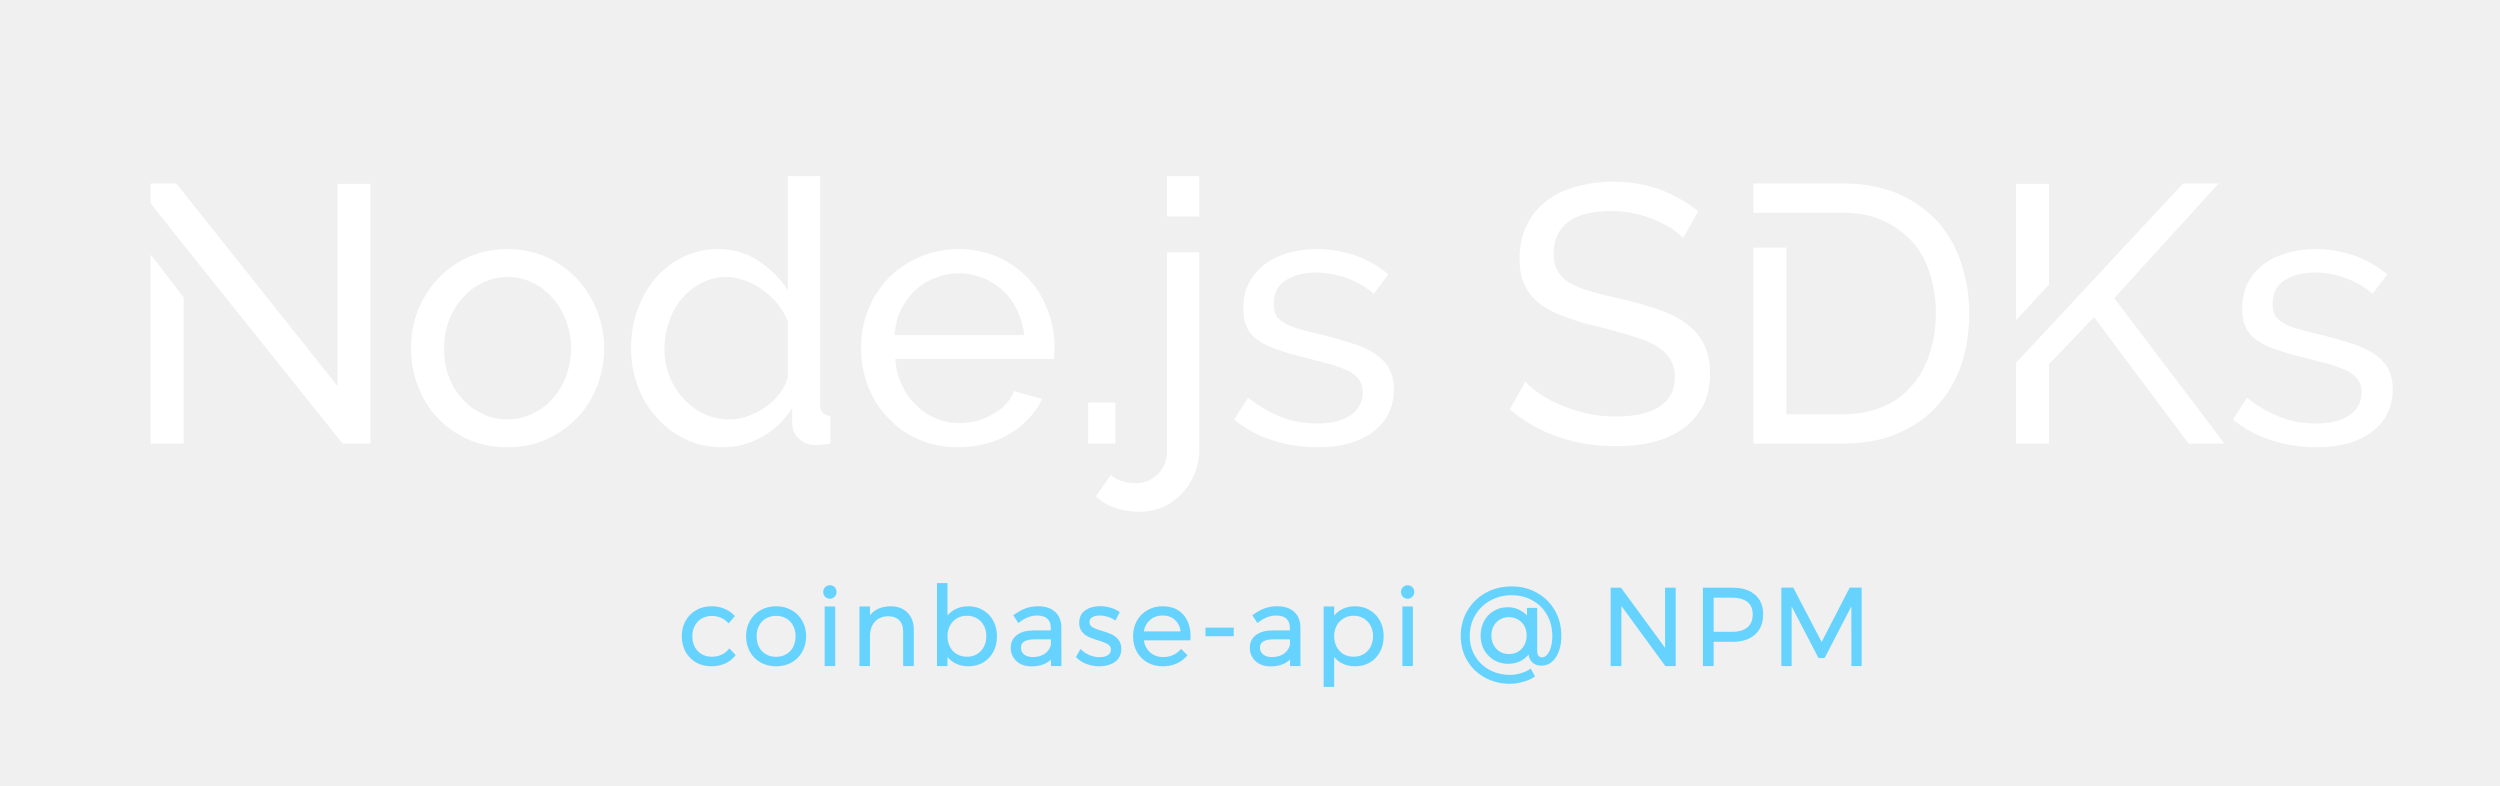
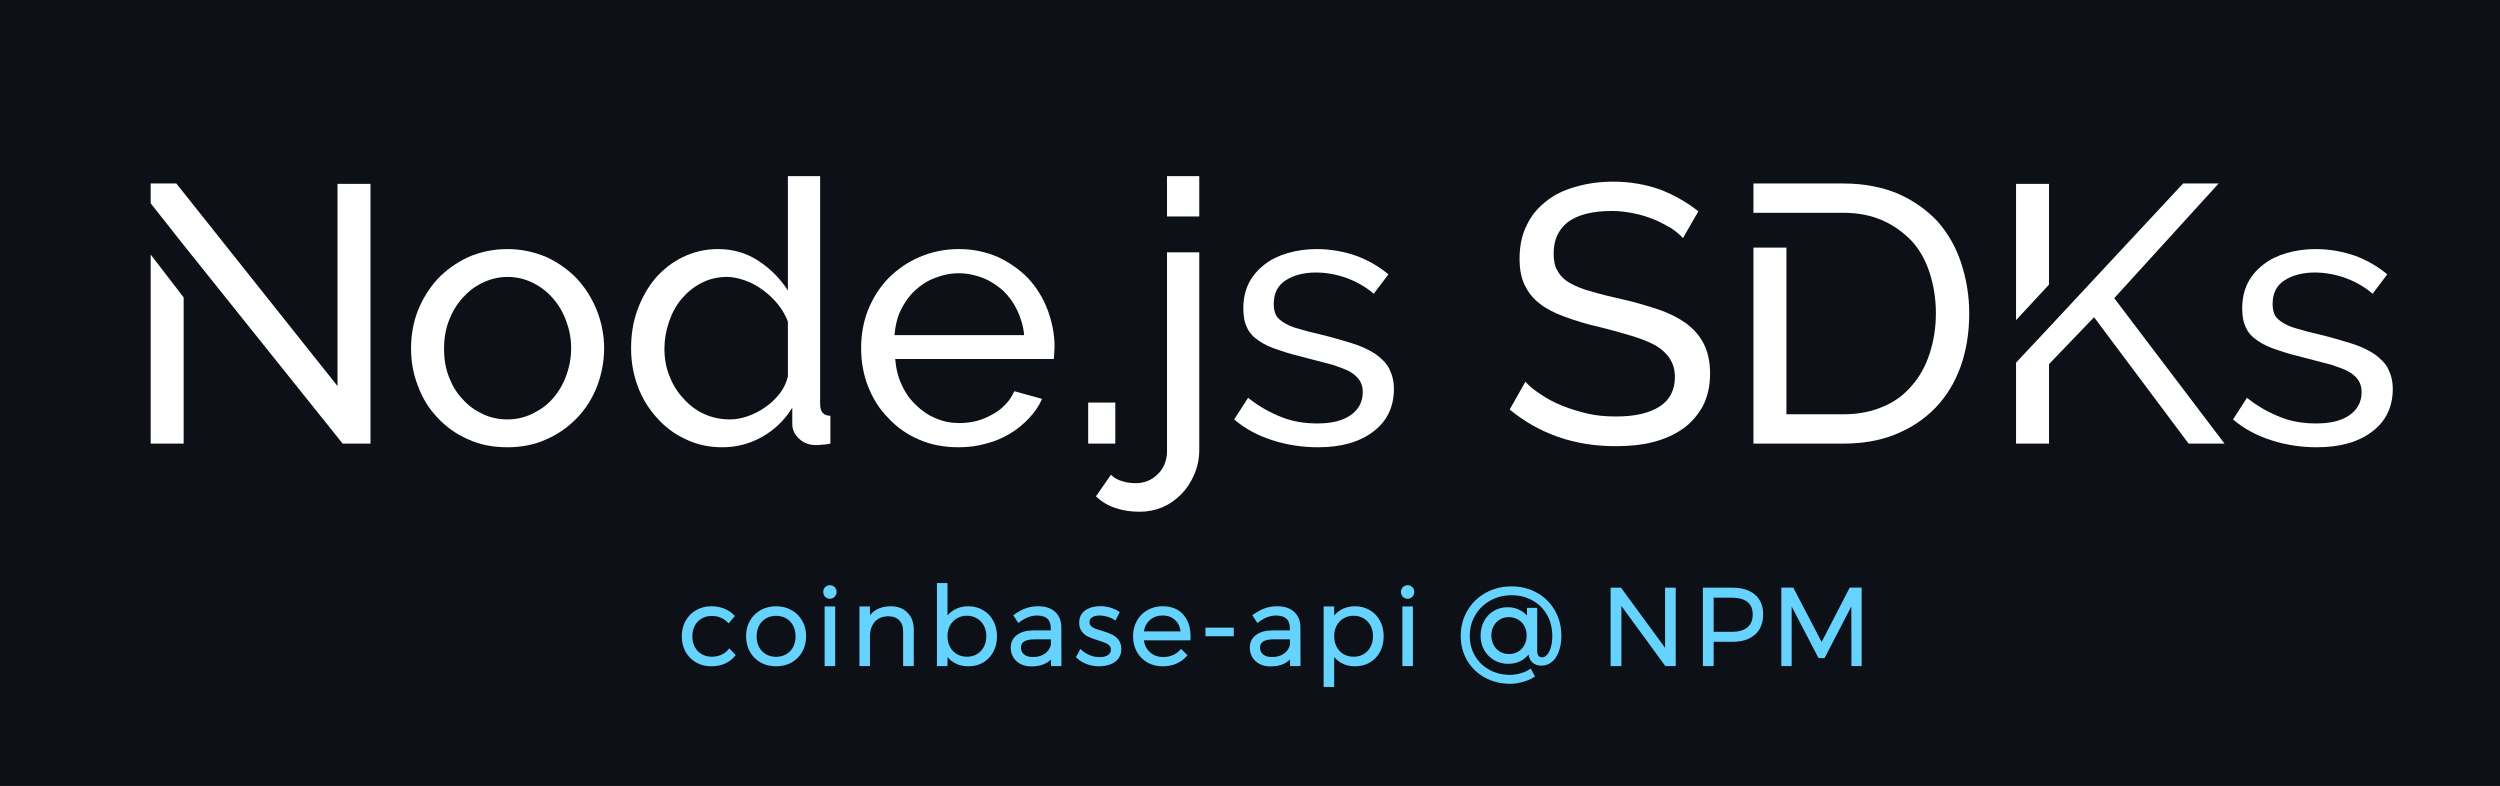
<svg xmlns="http://www.w3.org/2000/svg" viewBox="167.086 267.186 678.044 213.165" width="678.044px" height="213.165px">
+   <rect x="167.086" y="267.186" width="678.044" height="213.165" fill="#0d1117" />
  <g id="logo-group" fill="#FFFFFF" transform="matrix(1, 0, 0, 1, 7.105427357601002e-15, 0)">
    <image id="container" x="51.2" y="-76.8" width="921.6" height="921.6" style="display: none;" transform="translate(0 0)" fill="#FFFFFF" />
    <g id="logo-center" transform="translate(157.9514 0)" fill="#FFFFFF">
      <image id="icon_container" x="0" y="0" style="display: none;" fill="#FFFFFF" />
      <g id="slogan" style="font-style:normal;font-weight:300;font-size:32px;line-height:1;font-family:Montserrat;font-variant-ligatures:none;text-align:center;text-anchor:middle" transform="translate(0 0)" fill="#FFFFFF">
        <path id="path387581" style="font-style:normal;font-weight:300;font-size:32px;line-height:1;font-family:Montserrat;font-variant-ligatures:none;text-align:center;text-anchor:middle" d="m 364.035,-12.96 q -2.048,-1.984 -5.024,-1.984 -1.792,0 -3.232,0.832 -1.44,0.832 -2.24,2.336 -0.8,1.472 -0.8,3.392 0,1.92 0.8,3.424 0.8,1.504 2.24,2.336 1.44,0.832 3.232,0.832 1.632,0 2.976,-0.576 1.376,-0.576 2.304,-1.664 l 1.216,1.28 q -1.12,1.344 -2.816,2.08 -1.696,0.736 -3.776,0.736 -2.4,0 -4.288,-1.056 -1.888,-1.088 -2.976,-3.008 -1.056,-1.952 -1.056,-4.384 0,-2.432 1.056,-4.352 1.088,-1.952 2.976,-3.008 1.888,-1.088 4.288,-1.088 1.952,0 3.552,0.64 1.632,0.64 2.784,1.792 z" stroke-width="1" stroke-linejoin="miter" stroke-miterlimit="2" fill="#66D3FF" stroke="#66D3FF" transform="translate(-157.9514 373.6418) translate(352.454 58.42688) scale(0.91) translate(-350.5947 16.832)" />
        <path id="path387583" style="font-style:normal;font-weight:300;font-size:32px;line-height:1;font-family:Montserrat;font-variant-ligatures:none;text-align:center;text-anchor:middle" d="m 376.2,-16.832 q 2.432,0 4.352,1.088 1.92,1.056 3.008,2.976 1.088,1.92 1.088,4.352 0,2.464 -1.088,4.416 -1.088,1.92 -3.008,3.008 -1.92,1.056 -4.352,1.056 -2.432,0 -4.352,-1.056 -1.92,-1.088 -3.008,-3.008 -1.088,-1.952 -1.088,-4.416 0,-2.432 1.088,-4.352 1.088,-1.92 3.008,-2.976 1.92,-1.088 4.352,-1.088 z m 0,1.856 q -1.824,0 -3.264,0.832 -1.44,0.832 -2.24,2.336 -0.8,1.504 -0.8,3.424 0,1.952 0.8,3.456 0.8,1.504 2.24,2.336 1.44,0.832 3.264,0.832 1.824,0 3.264,-0.832 1.44,-0.832 2.24,-2.336 0.8,-1.504 0.8,-3.456 0,-1.92 -0.8,-3.424 -0.8,-1.504 -2.24,-2.336 -1.44,-0.832 -3.264,-0.832 z" stroke-width="1" stroke-linejoin="miter" stroke-miterlimit="2" fill="#66D3FF" stroke="#66D3FF" transform="translate(-157.9514 373.6418) translate(369.8869 58.42688) scale(0.91) translate(-367.7518 16.832)" />
        <path id="path387585" style="font-style:normal;font-weight:300;font-size:32px;line-height:1;font-family:Montserrat;font-variant-ligatures:none;text-align:center;text-anchor:middle" d="m 389.167,-16.768 h 2.144 V 0 h -2.144 z m 1.088,-6.336 q 0.64,0 1.056,0.448 0.416,0.416 0.416,1.056 0,0.64 -0.448,1.088 -0.416,0.448 -1.024,0.448 -0.64,0 -1.088,-0.448 -0.416,-0.448 -0.416,-1.088 0,-0.64 0.416,-1.056 0.448,-0.448 1.088,-0.448 z" stroke-width="1" stroke-linejoin="miter" stroke-miterlimit="2" fill="#66D3FF" stroke="#66D3FF" transform="translate(-157.9514 373.6418) translate(390.8164 52.71936) scale(0.91) translate(-388.7513 23.104)" />
        <path id="path387587" style="font-style:normal;font-weight:300;font-size:32px;line-height:1;font-family:Montserrat;font-variant-ligatures:none;text-align:center;text-anchor:middle" d="m 406.31,-16.832 q 3.008,0 4.704,1.76 1.728,1.728 1.728,4.768 V 0 h -2.176 v -9.792 q 0,-2.368 -1.312,-3.712 -1.312,-1.344 -3.648,-1.344 -2.592,0.032 -4.16,1.6 -1.536,1.568 -1.76,4.224 V 0 h -2.144 v -16.768 h 2.144 v 3.904 q 0.864,-1.952 2.528,-2.944 1.696,-0.992 4.096,-1.024 z" stroke-width="1" stroke-linejoin="miter" stroke-miterlimit="2" fill="#66D3FF" stroke="#66D3FF" transform="translate(-157.9514 373.6418) translate(400.6362 58.42688) scale(0.91) translate(-397.5423 16.832)" />
        <path id="path387589" style="font-style:normal;font-weight:300;font-size:32px;line-height:1;font-family:Montserrat;font-variant-ligatures:none;text-align:center;text-anchor:middle" d="m 427.472,-16.832 q 2.336,0 4.16,1.088 1.856,1.056 2.88,3.008 1.024,1.92 1.024,4.384 0,2.432 -1.024,4.352 -1.024,1.92 -2.848,3.008 -1.824,1.056 -4.16,1.056 -2.304,0 -4.032,-1.024 -1.728,-1.056 -2.688,-2.912 V 0 h -2.144 v -23.744 h 2.144 v 10.848 q 0.928,-1.856 2.656,-2.88 1.76,-1.056 4.032,-1.056 z m -0.384,15.04 q 1.792,0 3.232,-0.832 1.44,-0.864 2.24,-2.368 0.8,-1.504 0.8,-3.424 0,-1.888 -0.8,-3.392 -0.8,-1.504 -2.24,-2.336 -1.44,-0.864 -3.232,-0.864 -1.824,0 -3.264,0.864 -1.408,0.832 -2.24,2.336 -0.8,1.504 -0.8,3.392 0,1.92 0.8,3.424 0.8,1.504 2.24,2.368 1.44,0.832 3.264,0.832 z" stroke-width="1" stroke-linejoin="miter" stroke-miterlimit="2" fill="#66D3FF" stroke="#66D3FF" transform="translate(-157.9514 373.6418) translate(421.655 52.13696) scale(0.91) translate(-418.6397 23.744)" />
        <path id="path387591" style="font-style:normal;font-weight:300;font-size:32px;line-height:1;font-family:Montserrat;font-variant-ligatures:none;text-align:center;text-anchor:middle" d="m 450.633,0 -0.032,-2.816 q -0.992,1.472 -2.592,2.208 -1.6,0.704 -3.68,0.704 -1.696,0 -3.008,-0.64 -1.28,-0.672 -1.984,-1.824 -0.704,-1.152 -0.704,-2.592 0,-2.176 1.664,-3.424 1.696,-1.248 4.64,-1.248 h 5.632 v -1.28 q 0,-1.984 -1.184,-3.072 -1.184,-1.088 -3.456,-1.088 -2.688,0 -5.408,2.016 l -0.96,-1.472 q 1.696,-1.184 3.232,-1.728 1.536,-0.576 3.52,-0.576 3.04,0 4.704,1.536 1.664,1.504 1.696,4.192 L 452.745,0 Z m -5.92,-1.696 q 2.24,0 3.776,-1.024 1.568,-1.056 2.112,-2.944 v -2.304 h -5.408 q -2.208,0 -3.36,0.736 -1.152,0.736 -1.152,2.208 0,1.504 1.088,2.432 1.12,0.896 2.944,0.896 z" stroke-width="1" stroke-linejoin="miter" stroke-miterlimit="2" fill="#66D3FF" stroke="#66D3FF" transform="translate(-157.9514 373.6418) translate(441.6686 58.42688) scale(0.91) translate(-438.6327 16.832)" />
        <path id="path387593" style="font-style:normal;font-weight:300;font-size:32px;line-height:1;font-family:Montserrat;font-variant-ligatures:none;text-align:center;text-anchor:middle" d="m 467.152,-13.792 q -0.96,-0.608 -2.144,-0.928 -1.184,-0.352 -2.336,-0.352 -1.6,0 -2.592,0.64 -0.96,0.608 -0.96,1.856 0,0.864 0.512,1.408 0.544,0.544 1.312,0.896 0.8,0.32 2.208,0.736 1.728,0.512 2.816,1.024 1.088,0.48 1.856,1.44 0.768,0.928 0.768,2.464 0,2.272 -1.728,3.488 -1.728,1.184 -4.32,1.184 -1.824,0 -3.52,-0.608 -1.696,-0.608 -2.848,-1.728 l 0.864,-1.536 q 1.088,0.992 2.56,1.568 1.504,0.576 3.04,0.576 1.696,0 2.752,-0.704 1.088,-0.704 1.088,-2.048 0,-0.928 -0.544,-1.504 -0.544,-0.608 -1.376,-0.928 -0.8,-0.352 -2.24,-0.8 -1.696,-0.512 -2.752,-0.992 -1.056,-0.48 -1.792,-1.376 -0.736,-0.928 -0.736,-2.4 0,-2.208 1.632,-3.328 1.664,-1.12 4.128,-1.12 1.44,0 2.784,0.384 1.344,0.384 2.4,1.056 z" stroke-width="1" stroke-linejoin="miter" stroke-miterlimit="2" fill="#66D3FF" stroke="#66D3FF" transform="translate(-157.9514 373.6418) translate(459.4527 58.39776) scale(0.91) translate(-456.1757 16.864)" />
        <path id="path387595" style="font-style:normal;font-weight:300;font-size:32px;line-height:1;font-family:Montserrat;font-variant-ligatures:none;text-align:center;text-anchor:middle" d="m 479.383,-16.832 q 3.904,0 5.952,2.496 2.048,2.464 1.888,6.656 h -13.984 q 0.224,2.688 1.984,4.352 1.76,1.632 4.352,1.632 1.6,0 2.976,-0.576 1.376,-0.576 2.368,-1.632 l 1.216,1.216 q -1.216,1.312 -2.944,2.048 -1.696,0.704 -3.744,0.704 -2.432,0 -4.32,-1.056 -1.888,-1.088 -2.976,-3.008 -1.056,-1.92 -1.056,-4.384 0,-2.432 1.056,-4.352 1.088,-1.952 2.976,-3.008 1.888,-1.088 4.256,-1.088 z m 5.92,7.488 q -0.16,-2.624 -1.76,-4.16 -1.568,-1.568 -4.128,-1.568 -2.528,0 -4.224,1.568 -1.696,1.568 -1.952,4.16 z" stroke-width="1" stroke-linejoin="miter" stroke-miterlimit="2" fill="#66D3FF" stroke="#66D3FF" transform="translate(-157.9514 373.6418) translate(474.849 58.42688) scale(0.91) translate(-471.0947 16.832)" />
        <path id="path387597" style="font-style:normal;font-weight:300;font-size:32px;line-height:1;font-family:Montserrat;font-variant-ligatures:none;text-align:center;text-anchor:middle" d="m 490.674,-10.464 h 7.424 v 1.568 h -7.424 z" stroke-width="1" stroke-linejoin="miter" stroke-miterlimit="2" fill="#66D3FF" stroke="#66D3FF" transform="translate(-157.9514 373.6418) translate(494.4859 64.22176) scale(0.91) translate(-490.6737 10.464)" />
        <path id="path387599" style="font-style:normal;font-weight:300;font-size:32px;line-height:1;font-family:Montserrat;font-variant-ligatures:none;text-align:center;text-anchor:middle" d="m 513.883,0 -0.032,-2.816 q -0.992,1.472 -2.592,2.208 -1.6,0.704 -3.68,0.704 -1.696,0 -3.008,-0.64 -1.28,-0.672 -1.984,-1.824 -0.704,-1.152 -0.704,-2.592 0,-2.176 1.664,-3.424 1.696,-1.248 4.64,-1.248 h 5.632 v -1.28 q 0,-1.984 -1.184,-3.072 -1.184,-1.088 -3.456,-1.088 -2.688,0 -5.408,2.016 l -0.96,-1.472 q 1.696,-1.184 3.232,-1.728 1.536,-0.576 3.52,-0.576 3.04,0 4.704,1.536 1.664,1.504 1.696,4.192 L 515.995,0 Z m -5.92,-1.696 q 2.24,0 3.776,-1.024 1.568,-1.056 2.112,-2.944 v -2.304 h -5.408 q -2.208,0 -3.36,0.736 -1.152,0.736 -1.152,2.208 0,1.504 1.088,2.432 1.12,0.896 2.944,0.896 z" stroke-width="1" stroke-linejoin="miter" stroke-miterlimit="2" fill="#66D3FF" stroke="#66D3FF" transform="translate(-157.9514 373.6418) translate(506.5061 58.42688) scale(0.91) translate(-501.8827 16.832)" />
        <path id="path387601" style="font-style:normal;font-weight:300;font-size:32px;line-height:1;font-family:Montserrat;font-variant-ligatures:none;text-align:center;text-anchor:middle" d="m 530.722,-16.832 q 2.336,0 4.16,1.088 1.856,1.056 2.88,3.008 1.024,1.92 1.024,4.384 0,2.432 -1.024,4.352 -1.024,1.92 -2.848,3.008 -1.824,1.056 -4.16,1.056 -2.304,0 -4.032,-1.024 -1.728,-1.056 -2.688,-2.912 v 10.08 h -2.144 v -22.976 h 2.144 v 3.872 q 0.928,-1.856 2.656,-2.88 1.76,-1.056 4.032,-1.056 z m -0.384,15.04 q 1.792,0 3.232,-0.832 1.44,-0.864 2.24,-2.368 0.8,-1.504 0.8,-3.424 0,-1.888 -0.8,-3.392 -0.8,-1.504 -2.24,-2.336 -1.44,-0.864 -3.232,-0.864 -1.824,0 -3.264,0.864 -1.408,0.832 -2.24,2.336 -0.8,1.504 -0.8,3.392 0,1.92 0.8,3.424 0.8,1.504 2.24,2.368 1.44,0.832 3.264,0.832 z" stroke-width="1" stroke-linejoin="miter" stroke-miterlimit="2" fill="#66D3FF" stroke="#66D3FF" transform="translate(-157.9514 373.6418) translate(526.5325 58.42688) scale(0.91) translate(-521.8898 16.832)" />
        <path id="path387603" style="font-style:normal;font-weight:300;font-size:32px;line-height:1;font-family:Montserrat;font-variant-ligatures:none;text-align:center;text-anchor:middle" d="m 543.355,-16.768 h 2.144 V 0 h -2.144 z m 1.088,-6.336 q 0.64,0 1.056,0.448 0.416,0.416 0.416,1.056 0,0.64 -0.448,1.088 -0.416,0.448 -1.024,0.448 -0.64,0 -1.088,-0.448 -0.416,-0.448 -0.416,-1.088 0,-0.64 0.416,-1.056 0.448,-0.448 1.088,-0.448 z" stroke-width="1" stroke-linejoin="miter" stroke-miterlimit="2" fill="#66D3FF" stroke="#66D3FF" transform="translate(-157.9514 373.6418) translate(547.5071 52.71936) scale(0.91) translate(-542.9388 23.104)" />
        <path id="path387605" style="font-style:normal;font-weight:300;font-size:32px;line-height:1;font-family:Montserrat;font-variant-ligatures:none;text-align:center;text-anchor:middle" d="m 580.542,-3.936 q 0,1.088 0.544,1.728 0.576,0.608 1.408,0.608 0.992,0 1.792,-0.864 0.832,-0.864 1.28,-2.4 0.48,-1.568 0.48,-3.584 0,-3.616 -1.6,-6.496 -1.6,-2.88 -4.48,-4.512 -2.88,-1.664 -6.56,-1.664 -3.616,0 -6.592,1.664 -2.976,1.632 -4.672,4.544 -1.696,2.88 -1.696,6.432 0,3.456 1.632,6.208 1.632,2.752 4.48,4.32 2.88,1.568 6.432,1.568 1.44,0 3.104,-0.448 1.664,-0.448 2.848,-1.216 l 0.8,1.472 q -1.312,0.832 -3.232,1.344 -1.888,0.512 -3.52,0.512 -4.032,0 -7.296,-1.792 -3.232,-1.76 -5.088,-4.896 -1.856,-3.168 -1.856,-7.072 0,-4.032 1.92,-7.296 1.92,-3.264 5.248,-5.12 3.36,-1.856 7.488,-1.856 4.096,0 7.36,1.856 3.264,1.824 5.12,5.088 1.856,3.232 1.856,7.296 0,2.528 -0.704,4.416 -0.672,1.888 -1.92,2.944 -1.216,1.024 -2.848,1.024 -1.376,0 -2.304,-0.8 -0.896,-0.832 -1.024,-2.272 l -0.032,-1.344 q -0.96,1.856 -2.656,2.88 -1.696,0.992 -3.84,0.992 -2.144,0 -3.904,-0.992 -1.76,-1.024 -2.816,-2.816 -1.024,-1.824 -1.024,-4.096 0,-2.24 0.96,-4.064 0.96,-1.824 2.688,-2.848 1.728,-1.056 3.936,-1.056 2.208,0 3.904,1.088 1.696,1.056 2.336,2.528 v -3.424 h 2.048 z m -7.968,-10.656 q -1.632,0 -2.944,0.8 -1.28,0.768 -2.016,2.144 -0.736,1.344 -0.736,3.008 0,1.696 0.736,3.072 0.736,1.376 2.016,2.176 1.312,0.8 2.976,0.8 1.696,0 3.008,-0.768 1.312,-0.8 2.048,-2.176 0.736,-1.376 0.736,-3.104 0,-1.696 -0.736,-3.04 -0.736,-1.344 -2.08,-2.112 -1.312,-0.8 -3.008,-0.8 z" stroke-width="1" stroke-linejoin="miter" stroke-miterlimit="2" fill="#66D3FF" stroke="#66D3FF" transform="translate(-157.9514 373.6418) translate(563.7155 53.03968) scale(0.91) translate(-558.7503 22.752)" />
        <path id="path387607" style="font-style:normal;font-weight:300;font-size:32px;line-height:1;font-family:Montserrat;font-variant-ligatures:none;text-align:center;text-anchor:middle" d="m 617.65,-22.368 h 2.176 V 0 h -2.336 l -13.856,-18.944 V 0 h -2.208 v -22.368 h 2.336 l 13.888,18.944 z" stroke-width="1" stroke-linejoin="miter" stroke-miterlimit="2" fill="#66D3FF" stroke="#66D3FF" transform="translate(-157.9514 373.6418) translate(604.3707 53.38912) scale(0.91) translate(-601.4262 22.368)" />
        <path id="path387609" style="font-style:normal;font-weight:300;font-size:32px;line-height:1;font-family:Montserrat;font-variant-ligatures:none;text-align:center;text-anchor:middle" d="m 635.182,-22.368 q 4.16,0 6.432,1.952 2.272,1.92 2.272,5.472 0,3.68 -2.272,5.696 -2.272,2.016 -6.432,2.016 h -6.048 V 0 h -2.208 v -22.368 z m -0.096,13.152 q 3.2,0 4.928,-1.44 1.76,-1.472 1.76,-4.224 0,-2.688 -1.728,-4.096 -1.728,-1.408 -4.96,-1.408 h -5.952 v 11.168 z" stroke-width="1" stroke-linejoin="miter" stroke-miterlimit="2" fill="#66D3FF" stroke="#66D3FF" transform="translate(-157.9514 373.6418) translate(629.3957 53.38912) scale(0.91) translate(-626.9262 22.368)" />
        <path id="path387611" style="font-style:normal;font-weight:300;font-size:32px;line-height:1;font-family:Montserrat;font-variant-ligatures:none;text-align:center;text-anchor:middle" d="m 648.301,-22.4 h 2.752 l 8.768,16.8 8.672,-16.8 h 2.752 V 0 h -2.048 l -0.032,-19.328 -8.768,16.928 h -1.216 l -8.8,-16.928 V 0 h -2.08 z" stroke-width="1" stroke-linejoin="miter" stroke-miterlimit="2" fill="#66D3FF" stroke="#66D3FF" transform="translate(-157.9514 373.6418) translate(650.6669 53.36) scale(0.91) translate(-648.3012 22.4)" />
      </g>
      <g id="title" style="font-style:normal;font-weight:500;font-size:72px;line-height:1;font-family:'Raleway Medium Alt1';font-variant-ligatures:none;text-align:center;text-anchor:middle" transform="translate(0 0)" fill="#FFFFFF">
        <path id="path387614" style="font-style:normal;font-weight:500;font-size:72px;line-height:1;font-family:'Raleway Medium Alt1';font-variant-ligatures:none;text-align:center;text-anchor:middle" d="m 293.542,0 h 6.48 v -28.728 l -6.48,-8.424 z m 36.72,-51.048 v 39.744 L 298.582,-51.12 h -5.04 v 3.888 l 6.48,8.208 31.248,39.024 h 5.472 v -51.048 z" stroke-width="0px" stroke-linejoin="miter" stroke-miterlimit="2" fill="#FFFFFF" stroke="#FFFFFF" transform="translate(0 284.9378) translate(50 32.0144) scale(1.38) translate(-293.5419 51.12)" />
        <path id="path387616" style="font-style:normal;font-weight:500;font-size:72px;line-height:1;font-family:'Raleway Medium Alt1';font-variant-ligatures:none;text-align:center;text-anchor:middle" d="m 363.653,0.72 c 2.808,0 5.4,-0.504 7.704,-1.584 2.304,-1.008 4.32,-2.448 6.048,-4.248 1.656,-1.728 2.952,-3.816 3.888,-6.192 0.864,-2.304 1.368,-4.824 1.368,-7.416 0,-2.592 -0.504,-5.112 -1.44,-7.488 -0.936,-2.304 -2.232,-4.392 -3.888,-6.192 -1.656,-1.728 -3.672,-3.168 -5.976,-4.248 -2.376,-1.008 -4.968,-1.584 -7.704,-1.584 -2.808,0 -5.4,0.576 -7.704,1.584 -2.304,1.08 -4.32,2.52 -5.976,4.248 -1.656,1.8 -2.952,3.888 -3.888,6.192 -0.936,2.376 -1.368,4.896 -1.368,7.488 0,2.592 0.432,5.112 1.368,7.416 0.864,2.376 2.16,4.464 3.816,6.192 1.656,1.8 3.672,3.24 5.976,4.248 2.304,1.08 4.896,1.584 7.776,1.584 z m -12.456,-19.368 c 0,-1.944 0.288,-3.744 0.936,-5.472 0.648,-1.728 1.512,-3.168 2.664,-4.464 1.152,-1.296 2.448,-2.304 3.96,-3.024 1.512,-0.72 3.168,-1.152 4.896,-1.152 1.728,0 3.312,0.36 4.824,1.08 1.512,0.72 2.88,1.728 4.032,3.024 1.152,1.296 2.016,2.736 2.664,4.464 0.648,1.728 1.008,3.528 1.008,5.4 0,2.016 -0.36,3.816 -1.008,5.544 -0.648,1.728 -1.512,3.168 -2.664,4.464 -1.152,1.296 -2.52,2.232 -4.032,2.952 -1.512,0.72 -3.096,1.08 -4.824,1.08 -1.728,0 -3.384,-0.36 -4.896,-1.08 -1.512,-0.72 -2.808,-1.656 -3.96,-2.952 -1.152,-1.224 -2.016,-2.664 -2.664,-4.392 -0.648,-1.656 -0.936,-3.456 -0.936,-5.472 z" stroke-width="0px" stroke-linejoin="miter" stroke-miterlimit="2" fill="#FFFFFF" stroke="#FFFFFF" transform="translate(0 284.9378) translate(120.6217 49.79984) scale(1.38) translate(-344.717 38.232)" />
        <path id="path387618" style="font-style:normal;font-weight:500;font-size:72px;line-height:1;font-family:'Raleway Medium Alt1';font-variant-ligatures:none;text-align:center;text-anchor:middle" d="m 405.889,0.72 c 2.736,0 5.328,-0.648 7.776,-2.016 2.448,-1.368 4.464,-3.312 5.976,-5.76 v 3.168 c 0,1.152 0.432,2.088 1.368,2.952 0.936,0.864 2.016,1.224 3.312,1.224 0.36,0 0.72,0 1.152,-0.072 0.432,0 0.936,-0.072 1.656,-0.216 v -5.472 c -1.368,0 -2.016,-0.792 -2.016,-2.304 V -52.56 h -6.336 v 22.464 c -1.44,-2.232 -3.312,-4.176 -5.688,-5.76 -2.376,-1.584 -5.04,-2.376 -8.064,-2.376 -2.52,0 -4.824,0.576 -6.912,1.584 -2.088,1.008 -3.888,2.448 -5.4,4.176 -1.512,1.8 -2.664,3.888 -3.528,6.264 -0.864,2.376 -1.224,4.896 -1.224,7.488 0,2.592 0.432,5.112 1.296,7.416 0.864,2.376 2.16,4.464 3.744,6.192 1.584,1.8 3.456,3.24 5.688,4.248 2.16,1.08 4.608,1.584 7.2,1.584 z m 1.512,-5.472 c -1.872,0 -3.528,-0.36 -5.112,-1.08 -1.584,-0.72 -2.88,-1.728 -4.032,-3.024 -1.152,-1.224 -2.088,-2.664 -2.736,-4.392 -0.72,-1.728 -1.008,-3.528 -1.008,-5.4 0,-1.728 0.288,-3.456 0.864,-5.184 0.576,-1.728 1.368,-3.24 2.448,-4.536 1.08,-1.296 2.376,-2.376 3.888,-3.168 1.512,-0.792 3.24,-1.224 5.112,-1.224 1.152,0 2.376,0.288 3.6,0.72 1.224,0.432 2.376,1.08 3.456,1.872 1.08,0.792 2.088,1.728 2.952,2.808 0.864,1.08 1.512,2.232 1.944,3.384 v 10.8 c -0.288,1.152 -0.792,2.304 -1.584,3.312 -0.792,1.008 -1.728,1.944 -2.808,2.664 -1.08,0.792 -2.232,1.368 -3.456,1.8 -1.224,0.432 -2.376,0.648 -3.528,0.648 z" stroke-width="0px" stroke-linejoin="miter" stroke-miterlimit="2" fill="#FFFFFF" stroke="#FFFFFF" transform="translate(0 284.9378) translate(180.2982 30.0272) scale(1.38) translate(-387.9609 52.56)" />
        <path id="path387620" style="font-style:normal;font-weight:500;font-size:72px;line-height:1;font-family:'Raleway Medium Alt1';font-variant-ligatures:none;text-align:center;text-anchor:middle" d="m 452.322,0.72 c 1.872,0 3.672,-0.216 5.4,-0.72 1.728,-0.432 3.24,-1.08 4.68,-1.944 1.44,-0.864 2.664,-1.872 3.744,-3.024 1.08,-1.152 1.944,-2.376 2.592,-3.816 l -5.472,-1.512 c -0.432,1.008 -1.008,1.872 -1.728,2.592 -0.72,0.792 -1.584,1.44 -2.52,1.944 -1.008,0.576 -2.016,1.008 -3.096,1.296 -1.152,0.288 -2.232,0.432 -3.384,0.432 -1.656,0 -3.24,-0.288 -4.68,-0.936 -1.44,-0.576 -2.736,-1.44 -3.888,-2.592 -1.152,-1.08 -2.088,-2.376 -2.808,-3.96 -0.72,-1.512 -1.152,-3.24 -1.296,-5.112 h 31.176 c 0,-0.216 0.072,-0.576 0.072,-1.008 0,-0.432 0.072,-0.864 0.072,-1.44 0,-2.448 -0.504,-4.896 -1.368,-7.2 -0.864,-2.304 -2.16,-4.392 -3.744,-6.12 -1.656,-1.728 -3.672,-3.168 -5.976,-4.248 -2.304,-1.008 -4.896,-1.584 -7.704,-1.584 -2.88,0 -5.472,0.576 -7.776,1.584 -2.376,1.008 -4.392,2.448 -6.12,4.176 -1.728,1.8 -3.024,3.888 -3.96,6.192 -0.936,2.376 -1.368,4.896 -1.368,7.488 0,2.664 0.432,5.184 1.368,7.56 0.936,2.376 2.232,4.464 3.96,6.192 1.656,1.8 3.672,3.24 6.048,4.248 2.304,1.008 4.896,1.512 7.776,1.512 z m 12.888,-22.032 h -25.488 c 0.144,-1.728 0.504,-3.384 1.224,-4.896 0.72,-1.44 1.584,-2.736 2.736,-3.816 1.152,-1.08 2.448,-1.944 3.96,-2.52 1.44,-0.576 3.024,-0.936 4.752,-0.936 1.656,0 3.24,0.36 4.752,0.936 1.44,0.576 2.736,1.44 3.888,2.448 1.152,1.08 2.088,2.376 2.808,3.888 0.72,1.512 1.224,3.168 1.368,4.896 z" stroke-width="0px" stroke-linejoin="miter" stroke-miterlimit="2" fill="#FFFFFF" stroke="#FFFFFF" transform="translate(0 284.9378) translate(242.687 49.79984) scale(1.38) translate(-433.1701 38.232)" />
        <path id="path387622" style="font-style:normal;font-weight:500;font-size:72px;line-height:1;font-family:'Raleway Medium Alt1';font-variant-ligatures:none;text-align:center;text-anchor:middle" d="m 477.796,0 h 5.328 v -8.064 h -5.328 z" stroke-width="0px" stroke-linejoin="miter" stroke-miterlimit="2" fill="#FFFFFF" stroke="#FFFFFF" transform="translate(0 284.9378) translate(304.27 91.43168) scale(1.38) translate(-477.7955 8.064)" />
        <path id="path387624" style="font-style:normal;font-weight:500;font-size:72px;line-height:1;font-family:'Raleway Medium Alt1';font-variant-ligatures:none;text-align:center;text-anchor:middle" d="m 487.96,13.392 c 1.512,0 2.952,-0.288 4.392,-0.864 1.368,-0.576 2.592,-1.44 3.672,-2.52 1.08,-1.08 1.944,-2.376 2.592,-3.888 0.648,-1.44 1.008,-3.096 1.008,-4.896 v -38.808 h -6.336 v 39.24 c 0,0.864 -0.216,1.728 -0.504,2.448 -0.36,0.792 -0.792,1.44 -1.368,1.944 -0.576,0.576 -1.224,1.008 -1.944,1.296 -0.72,0.288 -1.512,0.432 -2.232,0.432 -0.864,0 -1.8,-0.072 -2.664,-0.36 -0.864,-0.216 -1.656,-0.648 -2.304,-1.296 l -2.952,4.248 c 1.152,1.08 2.448,1.872 3.888,2.304 1.44,0.504 3.024,0.72 4.752,0.72 z m 5.328,-58.032 h 6.336 v -7.92 h -6.336 z" stroke-width="0px" stroke-linejoin="miter" stroke-miterlimit="2" fill="#FFFFFF" stroke="#FFFFFF" transform="translate(0 284.9378) translate(306.3737 30.0272) scale(1.38) translate(-479.3199 52.56)" />
        <path id="path387626" style="font-style:normal;font-weight:500;font-size:72px;line-height:1;font-family:'Raleway Medium Alt1';font-variant-ligatures:none;text-align:center;text-anchor:middle" d="m 522.976,0.72 c 4.536,0 8.136,-1.008 10.872,-3.096 2.664,-2.016 4.032,-4.824 4.032,-8.352 0,-1.584 -0.36,-2.88 -0.936,-4.032 -0.576,-1.08 -1.512,-2.016 -2.736,-2.88 -1.224,-0.792 -2.736,-1.512 -4.608,-2.088 -1.872,-0.576 -4.032,-1.224 -6.48,-1.8 -1.584,-0.36 -2.952,-0.72 -4.104,-1.08 -1.152,-0.288 -2.016,-0.72 -2.736,-1.152 -0.72,-0.432 -1.296,-0.936 -1.584,-1.512 -0.288,-0.576 -0.432,-1.296 -0.432,-2.16 0,-2.16 0.792,-3.672 2.376,-4.68 1.584,-1.008 3.6,-1.512 5.904,-1.512 2.016,0 4.032,0.36 6.048,1.08 1.944,0.72 3.744,1.728 5.328,3.096 l 2.88,-3.816 c -1.728,-1.44 -3.744,-2.664 -6.192,-3.6 -2.448,-0.864 -5.112,-1.368 -7.92,-1.368 -2.016,0 -3.96,0.288 -5.688,0.792 -1.728,0.504 -3.24,1.224 -4.536,2.232 -1.296,1.008 -2.376,2.232 -3.096,3.672 -0.72,1.44 -1.08,3.096 -1.08,4.968 0,1.512 0.216,2.736 0.72,3.744 0.432,1.008 1.224,1.872 2.304,2.592 1.008,0.72 2.376,1.368 4.032,1.872 1.584,0.576 3.528,1.08 5.832,1.656 1.728,0.432 3.312,0.864 4.68,1.224 1.296,0.432 2.448,0.864 3.312,1.296 0.864,0.504 1.512,1.08 1.944,1.728 0.432,0.648 0.648,1.44 0.648,2.304 0,2.016 -0.864,3.528 -2.448,4.608 -1.584,1.08 -3.744,1.584 -6.48,1.584 -2.448,0 -4.824,-0.36 -6.984,-1.224 -2.232,-0.864 -4.464,-2.088 -6.624,-3.816 l -2.736,4.248 c 2.088,1.8 4.608,3.168 7.56,4.104 2.88,0.936 5.904,1.368 8.928,1.368 z" stroke-width="0px" stroke-linejoin="miter" stroke-miterlimit="2" fill="#FFFFFF" stroke="#FFFFFF" transform="translate(0 284.9378) translate(343.865 49.79984) scale(1.38) translate(-506.4875 38.232)" />
        <path id="path387628" style="font-style:normal;font-weight:500;font-size:72px;line-height:1;font-family:'Raleway Medium Alt1';font-variant-ligatures:none;text-align:center;text-anchor:middle" d="m 594.691,-40.392 3.024,-5.256 c -2.16,-1.728 -4.68,-3.168 -7.416,-4.248 -2.808,-1.008 -5.904,-1.584 -9.36,-1.584 -2.664,0 -5.112,0.36 -7.344,1.008 -2.304,0.648 -4.248,1.584 -5.832,2.88 -1.656,1.296 -2.952,2.88 -3.816,4.752 -0.936,1.872 -1.368,4.032 -1.368,6.48 0,2.016 0.288,3.744 1.008,5.184 0.648,1.44 1.656,2.664 2.952,3.672 1.296,1.008 2.952,1.872 4.968,2.592 1.944,0.72 4.248,1.44 6.84,2.016 2.304,0.576 4.392,1.152 6.264,1.728 1.872,0.576 3.384,1.152 4.68,1.872 1.224,0.72 2.16,1.584 2.808,2.592 0.648,1.008 1.008,2.16 1.008,3.6 0,2.592 -1.008,4.536 -3.024,5.832 -2.016,1.296 -4.896,1.944 -8.496,1.944 -2.016,0 -3.888,-0.144 -5.688,-0.576 -1.8,-0.432 -3.456,-0.936 -5.04,-1.584 -1.584,-0.648 -2.952,-1.368 -4.176,-2.232 -1.224,-0.792 -2.232,-1.584 -2.952,-2.448 l -3.096,5.472 c 2.88,2.376 6.048,4.176 9.576,5.4 3.528,1.224 7.272,1.8 11.232,1.8 2.592,0 5.04,-0.216 7.344,-0.792 2.232,-0.576 4.176,-1.44 5.832,-2.592 1.656,-1.152 2.952,-2.664 3.96,-4.464 0.936,-1.8 1.44,-3.96 1.44,-6.408 0,-2.304 -0.432,-4.248 -1.224,-5.832 -0.792,-1.584 -1.944,-2.88 -3.456,-4.032 -1.512,-1.08 -3.312,-2.016 -5.472,-2.736 -2.16,-0.72 -4.536,-1.44 -7.128,-2.016 -2.304,-0.504 -4.32,-1.008 -5.976,-1.512 -1.728,-0.432 -3.096,-1.008 -4.248,-1.656 -1.152,-0.648 -1.944,-1.44 -2.448,-2.376 -0.576,-0.864 -0.792,-2.016 -0.792,-3.456 0,-2.592 0.864,-4.608 2.736,-6.12 1.872,-1.44 4.752,-2.232 8.784,-2.232 1.512,0 2.952,0.216 4.392,0.504 1.44,0.288 2.736,0.72 3.96,1.224 1.152,0.504 2.232,1.08 3.24,1.656 0.936,0.648 1.728,1.296 2.304,1.944 z" stroke-width="0px" stroke-linejoin="miter" stroke-miterlimit="2" fill="#FFFFFF" stroke="#FFFFFF" transform="translate(0 284.9378) translate(418.5883 31.5176) scale(1.38) translate(-560.6349 51.48)" />
        <path id="path387630" style="font-style:normal;font-weight:500;font-size:72px;line-height:1;font-family:'Raleway Medium Alt1';font-variant-ligatures:none;text-align:center;text-anchor:middle" d="m 649.366,-35.496 c -1.008,-3.096 -2.592,-5.832 -4.608,-8.136 -2.088,-2.232 -4.68,-4.104 -7.776,-5.472 -3.096,-1.296 -6.696,-2.016 -10.728,-2.016 h -17.712 v 5.76 h 17.712 c 2.88,0 5.4,0.504 7.704,1.512 2.232,1.008 4.104,2.376 5.688,4.032 1.584,1.728 2.736,3.816 3.528,6.264 0.792,2.448 1.224,5.112 1.224,7.92 0,2.88 -0.432,5.472 -1.224,7.92 -0.792,2.448 -1.944,4.536 -3.456,6.264 -1.512,1.8 -3.384,3.24 -5.688,4.176 -2.304,1.008 -4.896,1.512 -7.776,1.512 h -11.232 v -32.76 h -6.48 V 0 h 17.712 c 3.744,0 7.128,-0.576 10.152,-1.8 3.024,-1.224 5.688,-2.952 7.848,-5.184 2.16,-2.232 3.816,-4.896 4.968,-8.064 1.152,-3.168 1.728,-6.696 1.728,-10.584 0,-3.456 -0.576,-6.768 -1.584,-9.864 z" stroke-width="0px" stroke-linejoin="miter" stroke-miterlimit="2" fill="#FFFFFF" stroke="#FFFFFF" transform="translate(0 284.9378) translate(484.7 32.0144) scale(1.38) translate(-608.5419 51.12)" />
        <path id="path387632" style="font-style:normal;font-weight:500;font-size:72px;line-height:1;font-family:'Raleway Medium Alt1';font-variant-ligatures:none;text-align:center;text-anchor:middle" d="m 666.631,-51.048 h -6.48 v 26.784 l 6.48,-6.984 z m 12.816,22.464 20.52,-22.536 h -6.984 l -26.352,28.296 -6.48,6.912 V 0 h 6.48 v -15.624 l 8.856,-9.216 18.576,24.84 h 7.056 z" stroke-width="0px" stroke-linejoin="miter" stroke-miterlimit="2" fill="#FFFFFF" stroke="#FFFFFF" transform="translate(0 284.9378) translate(555.9209 32.0144) scale(1.38) translate(-660.1513 51.12)" />
        <path id="path387634" style="font-style:normal;font-weight:500;font-size:72px;line-height:1;font-family:'Raleway Medium Alt1';font-variant-ligatures:none;text-align:center;text-anchor:middle" d="m 719.288,0.72 c 4.536,0 8.136,-1.008 10.872,-3.096 2.664,-2.016 4.032,-4.824 4.032,-8.352 0,-1.584 -0.36,-2.88 -0.936,-4.032 -0.576,-1.08 -1.512,-2.016 -2.736,-2.88 -1.224,-0.792 -2.736,-1.512 -4.608,-2.088 -1.872,-0.576 -4.032,-1.224 -6.48,-1.8 -1.584,-0.36 -2.952,-0.72 -4.104,-1.08 -1.152,-0.288 -2.016,-0.72 -2.736,-1.152 -0.72,-0.432 -1.296,-0.936 -1.584,-1.512 -0.288,-0.576 -0.432,-1.296 -0.432,-2.16 0,-2.16 0.792,-3.672 2.376,-4.68 1.584,-1.008 3.6,-1.512 5.904,-1.512 2.016,0 4.032,0.36 6.048,1.08 1.944,0.72 3.744,1.728 5.328,3.096 l 2.88,-3.816 c -1.728,-1.44 -3.744,-2.664 -6.192,-3.6 -2.448,-0.864 -5.112,-1.368 -7.92,-1.368 -2.016,0 -3.96,0.288 -5.688,0.792 -1.728,0.504 -3.24,1.224 -4.536,2.232 -1.296,1.008 -2.376,2.232 -3.096,3.672 -0.72,1.44 -1.08,3.096 -1.08,4.968 0,1.512 0.216,2.736 0.72,3.744 0.432,1.008 1.224,1.872 2.304,2.592 1.008,0.72 2.376,1.368 4.032,1.872 1.584,0.576 3.528,1.08 5.832,1.656 1.728,0.432 3.312,0.864 4.68,1.224 1.296,0.432 2.448,0.864 3.312,1.296 0.864,0.504 1.512,1.08 1.944,1.728 0.432,0.648 0.648,1.44 0.648,2.304 0,2.016 -0.864,3.528 -2.448,4.608 -1.584,1.08 -3.744,1.584 -6.48,1.584 -2.448,0 -4.824,-0.36 -6.984,-1.224 -2.232,-0.864 -4.464,-2.088 -6.624,-3.816 l -2.736,4.248 c 2.088,1.8 4.608,3.168 7.56,4.104 2.88,0.936 5.904,1.368 8.928,1.368 z" stroke-width="0px" stroke-linejoin="miter" stroke-miterlimit="2" fill="#FFFFFF" stroke="#FFFFFF" transform="translate(0 284.9378) translate(614.7762 49.79984) scale(1.38) translate(-702.8 38.232)" />
      </g>
      <image id="icon" x="0" y="0" style="display: none;" fill="#FFFFFF" />
    </g>
  </g>
</svg>
